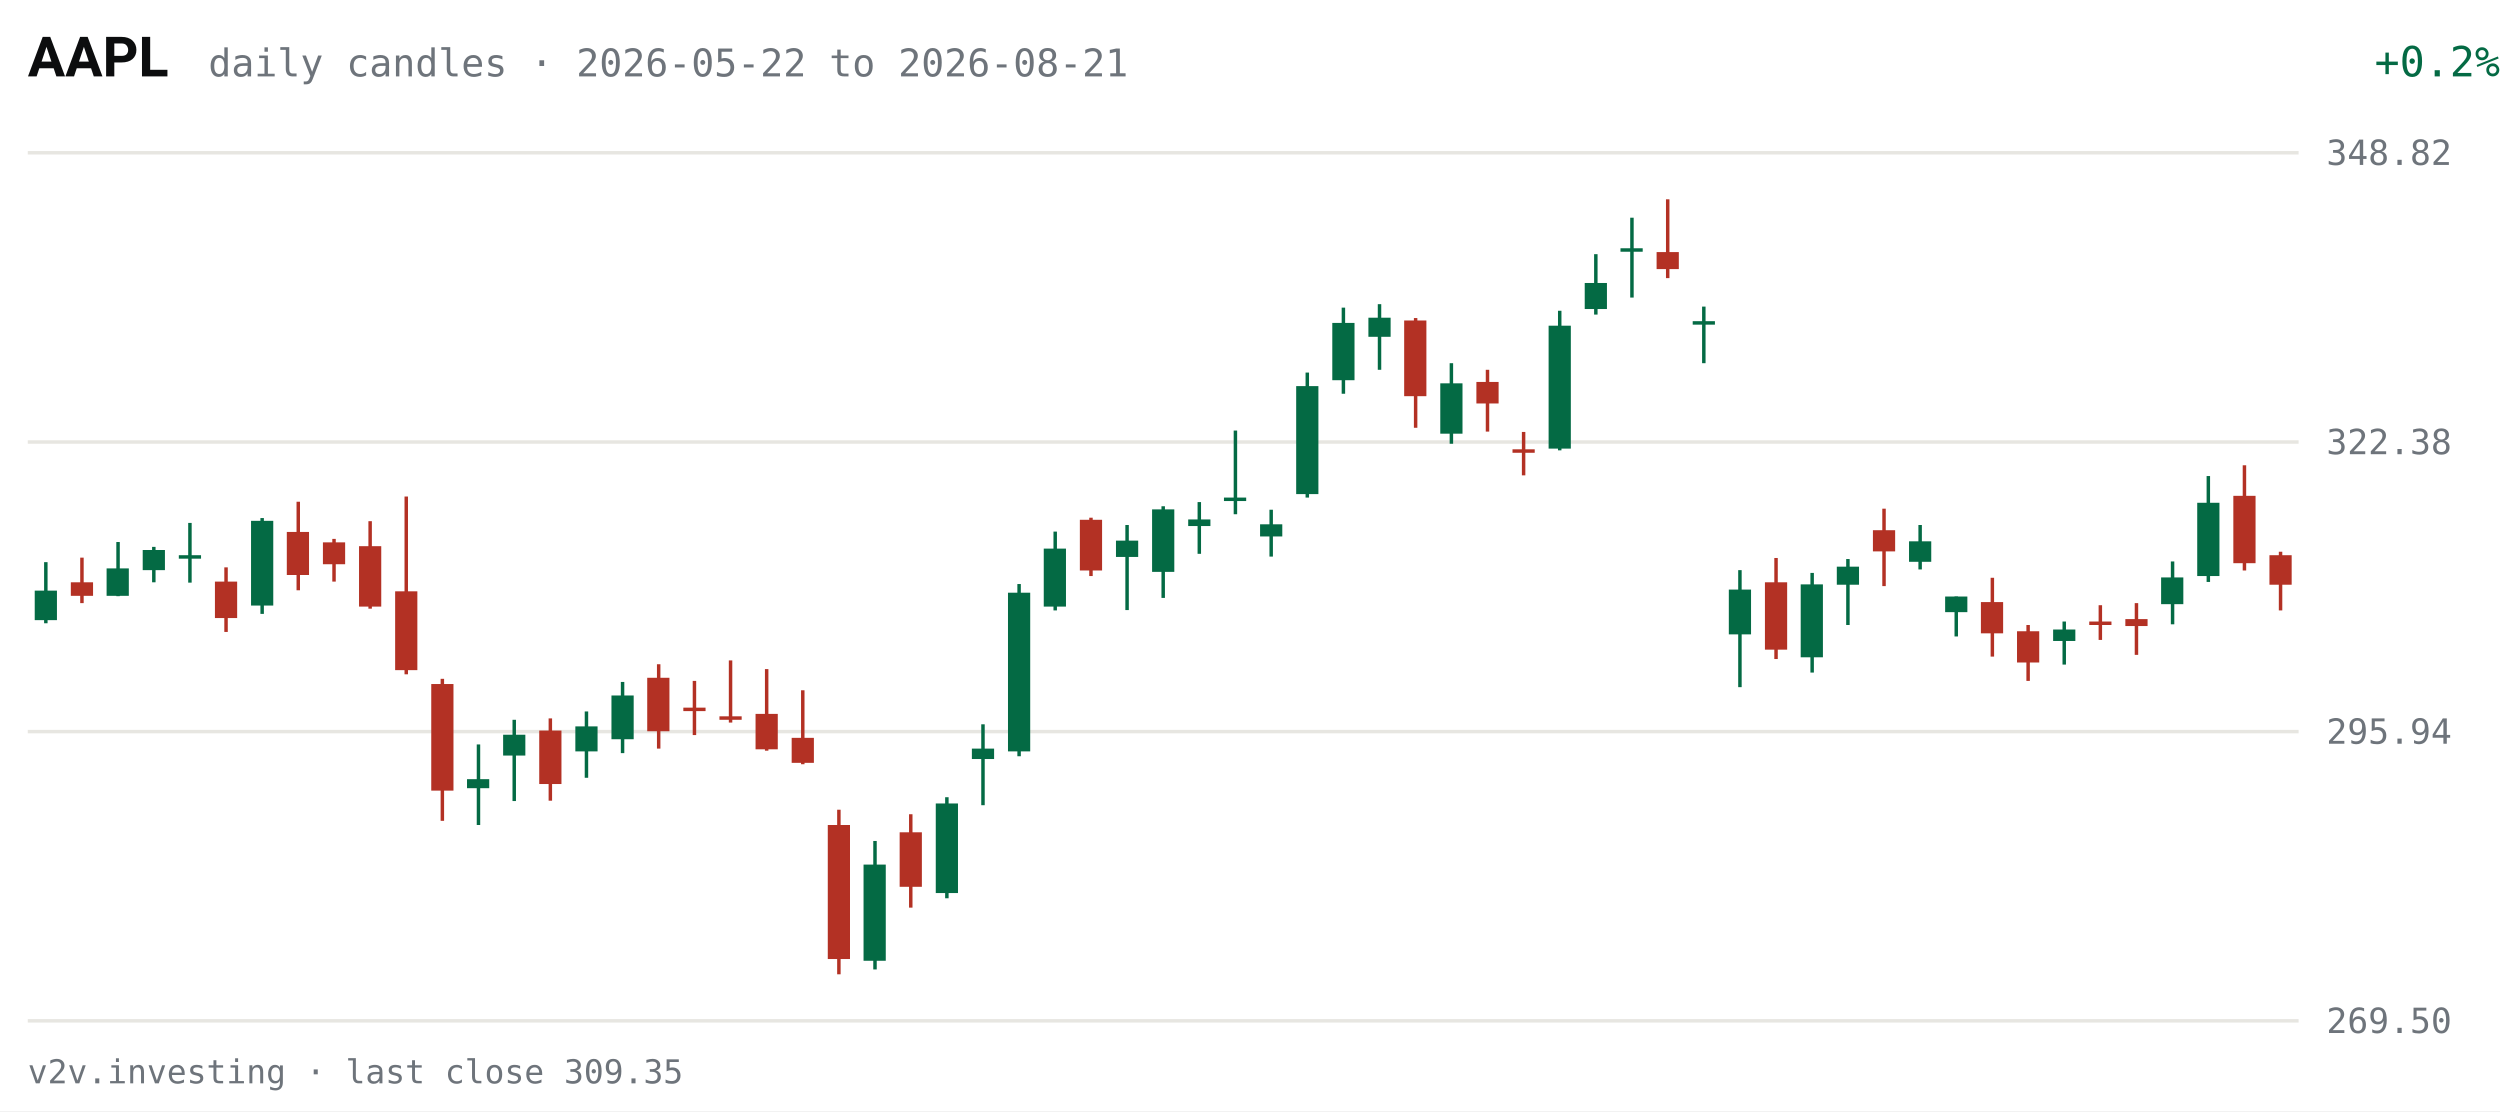
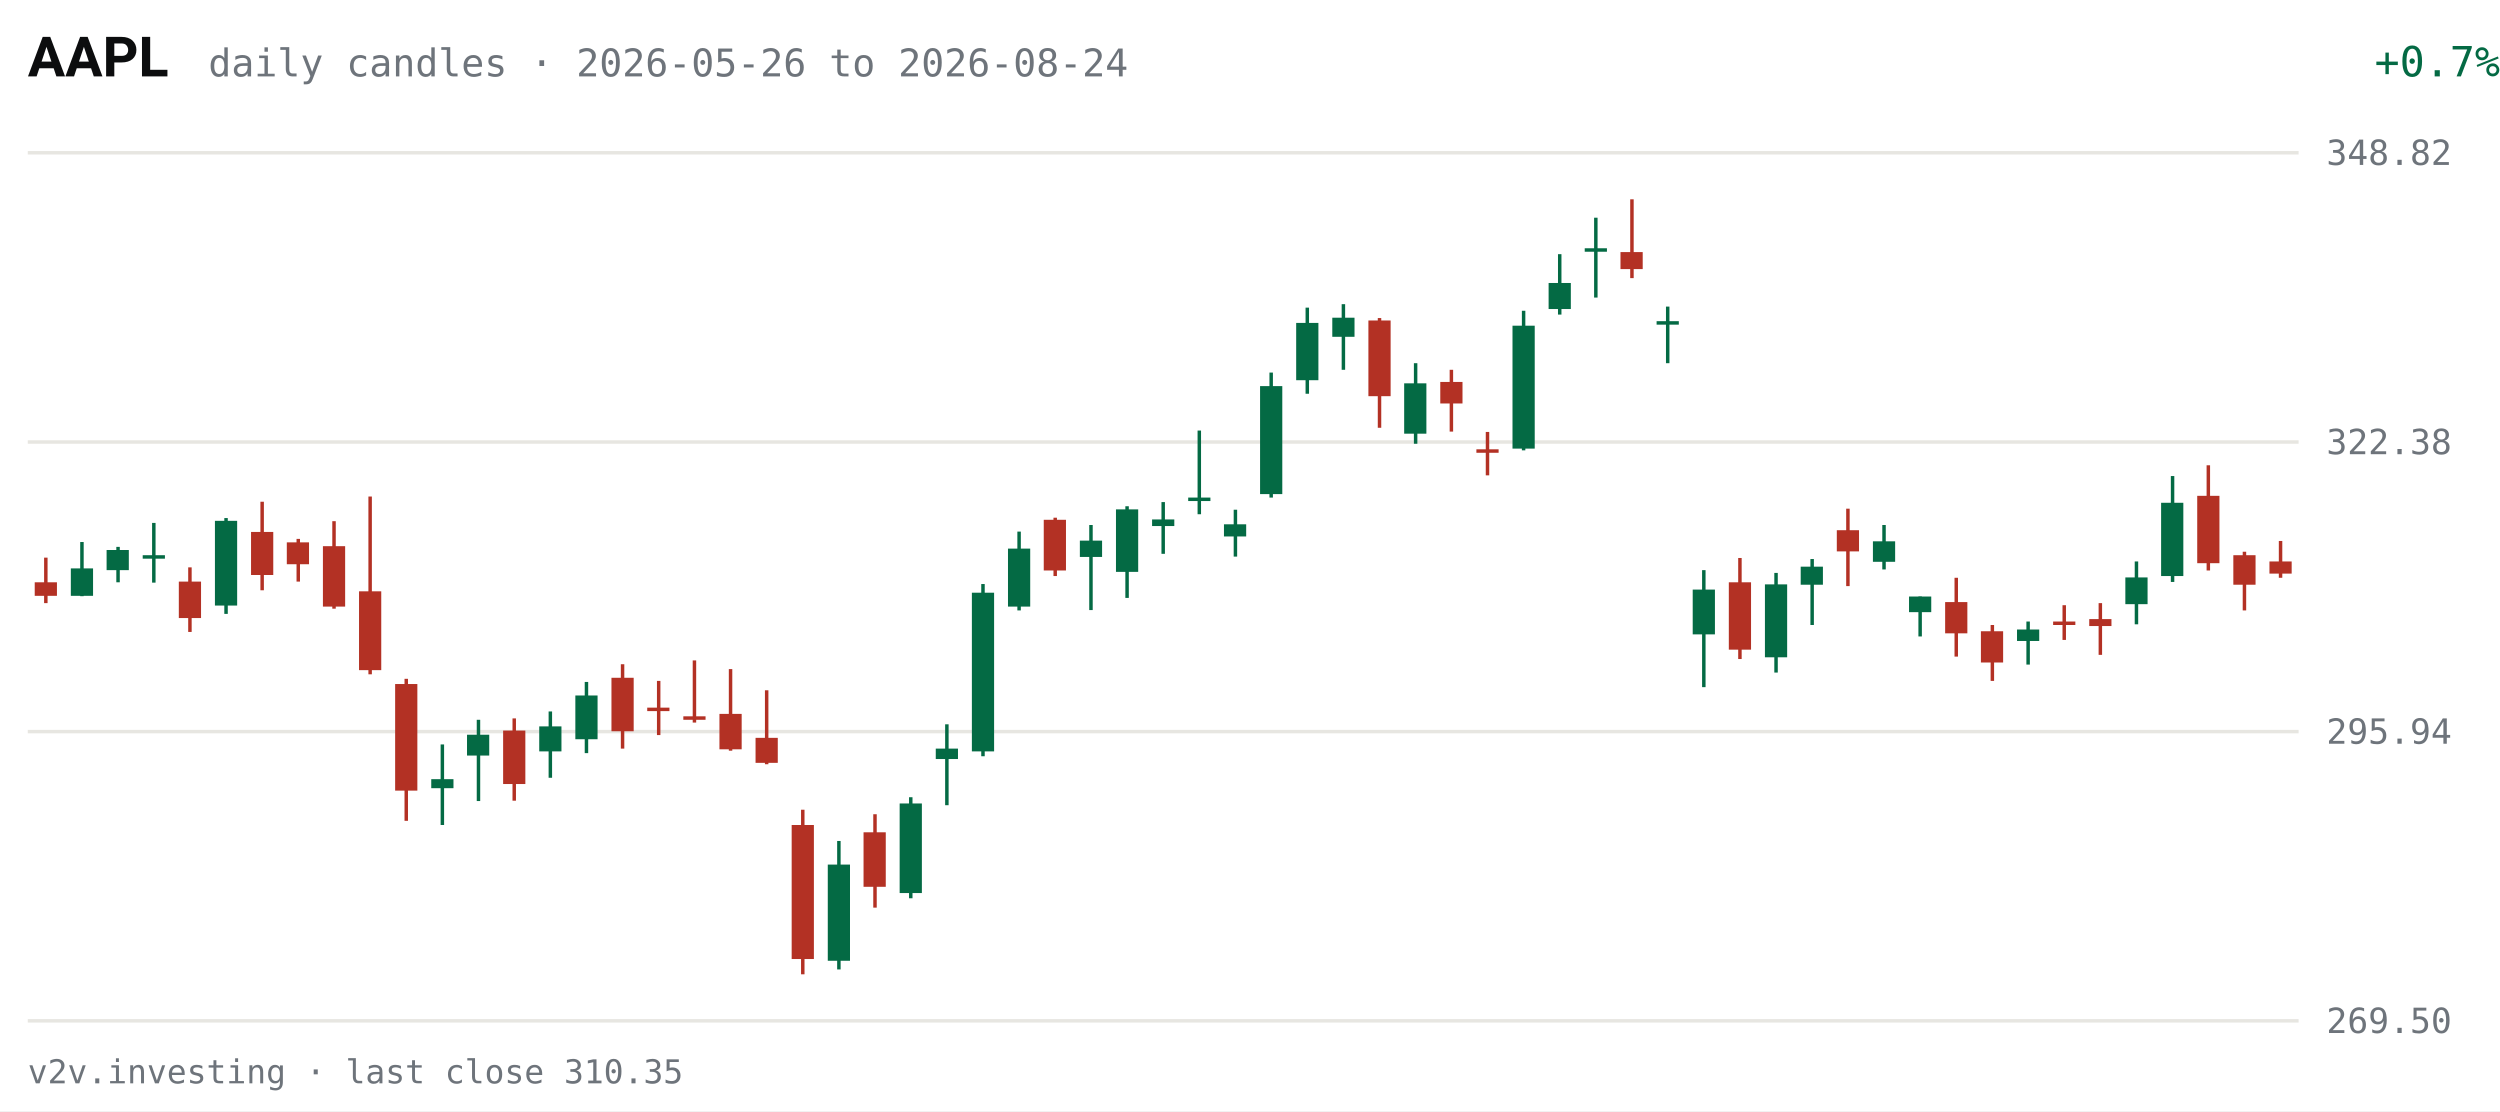
<svg xmlns="http://www.w3.org/2000/svg" viewBox="0 0 720 320" width="720" height="320" role="img" aria-label="AAPL daily candles, last 63 sessions">
  <rect width="720" height="320" fill="#FFFFFF" />
  <text x="8" y="22" fill="#0C0D0E" font-size="16" font-weight="600" font-family="system-ui,-apple-system,Segoe UI,Roboto,sans-serif">AAPL</text>
-   <text x="60" y="22" fill="#6E747B" font-size="11" font-family="ui-monospace,SFMono-Regular,Menlo,Consolas,monospace">daily candles · 2026-05-22 to 2026-08-21</text>
-   <text x="670" y="22" fill="#046A44" font-size="12" text-anchor="end" font-family="ui-monospace,SFMono-Regular,Menlo,Consolas,monospace" transform="translate(50,0)">+0.2%</text>
+   <text x="60" y="22" fill="#6E747B" font-size="11" font-family="ui-monospace,SFMono-Regular,Menlo,Consolas,monospace">daily candles · 2026-05-26 to 2026-08-24</text>
+   <text x="670" y="22" fill="#046A44" font-size="12" text-anchor="end" font-family="ui-monospace,SFMono-Regular,Menlo,Consolas,monospace" transform="translate(50,0)">+0.7%</text>
  <g font-family="ui-monospace,SFMono-Regular,Menlo,Consolas,monospace">
    <line x1="8" y1="294.0" x2="662" y2="294.0" stroke="#E7E6E1" stroke-width="1" />
    <text x="670" y="297.5" fill="#6E747B" font-size="10">269.50</text>
    <line x1="8" y1="210.7" x2="662" y2="210.7" stroke="#E7E6E1" stroke-width="1" />
    <text x="670" y="214.2" fill="#6E747B" font-size="10">295.94</text>
    <line x1="8" y1="127.3" x2="662" y2="127.3" stroke="#E7E6E1" stroke-width="1" />
    <text x="670" y="130.8" fill="#6E747B" font-size="10">322.38</text>
    <line x1="8" y1="44.0" x2="662" y2="44.0" stroke="#E7E6E1" stroke-width="1" />
    <text x="670" y="47.5" fill="#6E747B" font-size="10">348.82</text>
-     <line x1="13.2" y1="161.9" x2="13.2" y2="179.5" stroke="#046A44" stroke-width="1" />
-     <rect x="10.0" y="170.1" width="6.4" height="8.5" fill="#046A44" />
-     <line x1="23.6" y1="160.6" x2="23.6" y2="173.7" stroke="#B33124" stroke-width="1" />
-     <rect x="20.4" y="167.7" width="6.4" height="3.9" fill="#B33124" />
-     <line x1="34.0" y1="156.1" x2="34.0" y2="171.7" stroke="#046A44" stroke-width="1" />
-     <rect x="30.7" y="163.7" width="6.4" height="7.9" fill="#046A44" />
-     <line x1="44.3" y1="157.5" x2="44.3" y2="167.7" stroke="#046A44" stroke-width="1" />
-     <rect x="41.1" y="158.4" width="6.4" height="5.8" fill="#046A44" />
-     <line x1="54.7" y1="150.6" x2="54.7" y2="167.8" stroke="#046A44" stroke-width="1" />
-     <rect x="51.5" y="159.9" width="6.4" height="1.0" fill="#046A44" />
-     <line x1="65.1" y1="163.4" x2="65.1" y2="182.0" stroke="#B33124" stroke-width="1" />
-     <rect x="61.9" y="167.5" width="6.4" height="10.5" fill="#B33124" />
-     <line x1="75.5" y1="149.2" x2="75.5" y2="176.8" stroke="#046A44" stroke-width="1" />
-     <rect x="72.3" y="150.0" width="6.4" height="24.4" fill="#046A44" />
-     <line x1="85.9" y1="144.5" x2="85.9" y2="170.0" stroke="#B33124" stroke-width="1" />
-     <rect x="82.6" y="153.2" width="6.4" height="12.4" fill="#B33124" />
-     <line x1="96.2" y1="155.2" x2="96.2" y2="167.5" stroke="#B33124" stroke-width="1" />
-     <rect x="93.0" y="156.2" width="6.4" height="6.3" fill="#B33124" />
-     <line x1="106.6" y1="150.1" x2="106.6" y2="175.3" stroke="#B33124" stroke-width="1" />
-     <rect x="103.4" y="157.3" width="6.4" height="17.4" fill="#B33124" />
-     <line x1="117.0" y1="143.0" x2="117.0" y2="194.2" stroke="#B33124" stroke-width="1" />
-     <rect x="113.8" y="170.3" width="6.4" height="22.7" fill="#B33124" />
-     <line x1="127.4" y1="195.5" x2="127.4" y2="236.4" stroke="#B33124" stroke-width="1" />
-     <rect x="124.2" y="197.0" width="6.4" height="30.7" fill="#B33124" />
-     <line x1="137.8" y1="214.4" x2="137.8" y2="237.6" stroke="#046A44" stroke-width="1" />
-     <rect x="134.5" y="224.4" width="6.4" height="2.6" fill="#046A44" />
-     <line x1="148.1" y1="207.3" x2="148.1" y2="230.7" stroke="#046A44" stroke-width="1" />
-     <rect x="144.9" y="211.6" width="6.4" height="6.0" fill="#046A44" />
-     <line x1="158.5" y1="206.9" x2="158.5" y2="230.6" stroke="#B33124" stroke-width="1" />
-     <rect x="155.3" y="210.4" width="6.4" height="15.4" fill="#B33124" />
-     <line x1="168.9" y1="204.9" x2="168.9" y2="224.0" stroke="#046A44" stroke-width="1" />
-     <rect x="165.7" y="209.2" width="6.4" height="7.2" fill="#046A44" />
-     <line x1="179.3" y1="196.4" x2="179.3" y2="216.9" stroke="#046A44" stroke-width="1" />
-     <rect x="176.1" y="200.3" width="6.4" height="12.6" fill="#046A44" />
-     <line x1="189.7" y1="191.3" x2="189.7" y2="215.6" stroke="#B33124" stroke-width="1" />
-     <rect x="186.4" y="195.2" width="6.4" height="15.4" fill="#B33124" />
-     <line x1="200.0" y1="196.1" x2="200.0" y2="211.7" stroke="#B33124" stroke-width="1" />
-     <rect x="196.8" y="203.8" width="6.4" height="1.0" fill="#B33124" />
-     <line x1="210.4" y1="190.2" x2="210.4" y2="208.1" stroke="#B33124" stroke-width="1" />
-     <rect x="207.2" y="206.3" width="6.4" height="1.0" fill="#B33124" />
-     <line x1="220.8" y1="192.7" x2="220.8" y2="216.2" stroke="#B33124" stroke-width="1" />
-     <rect x="217.6" y="205.6" width="6.4" height="10.2" fill="#B33124" />
-     <line x1="231.2" y1="198.8" x2="231.2" y2="220.1" stroke="#B33124" stroke-width="1" />
-     <rect x="228.0" y="212.5" width="6.4" height="7.2" fill="#B33124" />
-     <line x1="241.6" y1="233.2" x2="241.6" y2="280.6" stroke="#B33124" stroke-width="1" />
-     <rect x="238.4" y="237.6" width="6.4" height="38.6" fill="#B33124" />
-     <line x1="252.0" y1="242.2" x2="252.0" y2="279.2" stroke="#046A44" stroke-width="1" />
-     <rect x="248.7" y="249.0" width="6.4" height="27.7" fill="#046A44" />
-     <line x1="262.3" y1="234.5" x2="262.3" y2="261.4" stroke="#B33124" stroke-width="1" />
-     <rect x="259.1" y="239.7" width="6.4" height="15.7" fill="#B33124" />
-     <line x1="272.7" y1="229.6" x2="272.7" y2="258.7" stroke="#046A44" stroke-width="1" />
-     <rect x="269.5" y="231.4" width="6.4" height="25.8" fill="#046A44" />
-     <line x1="283.1" y1="208.6" x2="283.1" y2="231.9" stroke="#046A44" stroke-width="1" />
-     <rect x="279.9" y="215.6" width="6.4" height="3.0" fill="#046A44" />
-     <line x1="293.5" y1="168.2" x2="293.5" y2="217.8" stroke="#046A44" stroke-width="1" />
-     <rect x="290.3" y="170.7" width="6.4" height="45.7" fill="#046A44" />
-     <line x1="303.9" y1="153.1" x2="303.9" y2="175.8" stroke="#046A44" stroke-width="1" />
-     <rect x="300.6" y="158.0" width="6.4" height="16.7" fill="#046A44" />
-     <line x1="314.2" y1="149.1" x2="314.2" y2="165.9" stroke="#B33124" stroke-width="1" />
-     <rect x="311.0" y="149.7" width="6.4" height="14.6" fill="#B33124" />
-     <line x1="324.6" y1="151.2" x2="324.6" y2="175.7" stroke="#046A44" stroke-width="1" />
-     <rect x="321.4" y="155.7" width="6.4" height="4.7" fill="#046A44" />
-     <line x1="335.0" y1="145.8" x2="335.0" y2="172.2" stroke="#046A44" stroke-width="1" />
-     <rect x="331.8" y="146.7" width="6.4" height="18.0" fill="#046A44" />
-     <line x1="345.4" y1="144.6" x2="345.4" y2="159.5" stroke="#046A44" stroke-width="1" />
-     <rect x="342.2" y="149.6" width="6.4" height="1.9" fill="#046A44" />
-     <line x1="355.8" y1="124.0" x2="355.8" y2="148.1" stroke="#046A44" stroke-width="1" />
-     <rect x="352.5" y="143.3" width="6.4" height="1.0" fill="#046A44" />
-     <line x1="366.1" y1="146.8" x2="366.1" y2="160.3" stroke="#046A44" stroke-width="1" />
-     <rect x="362.9" y="151.0" width="6.4" height="3.5" fill="#046A44" />
-     <line x1="376.5" y1="107.3" x2="376.5" y2="143.3" stroke="#046A44" stroke-width="1" />
-     <rect x="373.3" y="111.2" width="6.4" height="31.1" fill="#046A44" />
-     <line x1="386.9" y1="88.6" x2="386.9" y2="113.4" stroke="#046A44" stroke-width="1" />
-     <rect x="383.7" y="93.0" width="6.4" height="16.5" fill="#046A44" />
-     <line x1="397.3" y1="87.6" x2="397.3" y2="106.5" stroke="#046A44" stroke-width="1" />
-     <rect x="394.1" y="91.5" width="6.4" height="5.5" fill="#046A44" />
-     <line x1="407.7" y1="91.6" x2="407.7" y2="123.2" stroke="#B33124" stroke-width="1" />
-     <rect x="404.4" y="92.3" width="6.4" height="21.8" fill="#B33124" />
-     <line x1="418.0" y1="104.6" x2="418.0" y2="127.8" stroke="#046A44" stroke-width="1" />
-     <rect x="414.8" y="110.4" width="6.4" height="14.5" fill="#046A44" />
-     <line x1="428.4" y1="106.5" x2="428.4" y2="124.3" stroke="#B33124" stroke-width="1" />
-     <rect x="425.2" y="110.0" width="6.4" height="6.2" fill="#B33124" />
-     <line x1="438.8" y1="124.4" x2="438.8" y2="136.9" stroke="#B33124" stroke-width="1" />
-     <rect x="435.6" y="129.4" width="6.4" height="1.0" fill="#B33124" />
-     <line x1="449.2" y1="89.5" x2="449.2" y2="129.7" stroke="#046A44" stroke-width="1" />
-     <rect x="446.0" y="93.8" width="6.4" height="35.4" fill="#046A44" />
-     <line x1="459.6" y1="73.2" x2="459.6" y2="90.6" stroke="#046A44" stroke-width="1" />
-     <rect x="456.4" y="81.5" width="6.4" height="7.5" fill="#046A44" />
-     <line x1="470.0" y1="62.7" x2="470.0" y2="85.7" stroke="#046A44" stroke-width="1" />
-     <rect x="466.7" y="71.5" width="6.4" height="1.0" fill="#046A44" />
-     <line x1="480.3" y1="57.4" x2="480.3" y2="80.1" stroke="#B33124" stroke-width="1" />
-     <rect x="477.1" y="72.6" width="6.4" height="4.9" fill="#B33124" />
-     <line x1="490.7" y1="88.3" x2="490.7" y2="104.6" stroke="#046A44" stroke-width="1" />
-     <rect x="487.5" y="92.5" width="6.4" height="1.0" fill="#046A44" />
-     <line x1="501.1" y1="164.2" x2="501.1" y2="197.9" stroke="#046A44" stroke-width="1" />
-     <rect x="497.9" y="169.8" width="6.4" height="12.9" fill="#046A44" />
-     <line x1="511.5" y1="160.7" x2="511.5" y2="189.8" stroke="#B33124" stroke-width="1" />
-     <rect x="508.3" y="167.7" width="6.4" height="19.4" fill="#B33124" />
-     <line x1="521.9" y1="165.0" x2="521.9" y2="193.7" stroke="#046A44" stroke-width="1" />
-     <rect x="518.6" y="168.3" width="6.4" height="21.0" fill="#046A44" />
-     <line x1="532.2" y1="161.0" x2="532.2" y2="180.0" stroke="#046A44" stroke-width="1" />
-     <rect x="529.0" y="163.2" width="6.4" height="5.2" fill="#046A44" />
-     <line x1="542.6" y1="146.5" x2="542.6" y2="168.8" stroke="#B33124" stroke-width="1" />
-     <rect x="539.4" y="152.7" width="6.4" height="6.1" fill="#B33124" />
-     <line x1="553.0" y1="151.2" x2="553.0" y2="164.0" stroke="#046A44" stroke-width="1" />
-     <rect x="549.8" y="155.9" width="6.4" height="5.9" fill="#046A44" />
-     <line x1="563.4" y1="171.8" x2="563.4" y2="183.3" stroke="#046A44" stroke-width="1" />
-     <rect x="560.2" y="171.8" width="6.4" height="4.5" fill="#046A44" />
-     <line x1="573.8" y1="166.4" x2="573.8" y2="189.1" stroke="#B33124" stroke-width="1" />
-     <rect x="570.5" y="173.4" width="6.4" height="9.0" fill="#B33124" />
-     <line x1="584.1" y1="180.0" x2="584.1" y2="196.1" stroke="#B33124" stroke-width="1" />
-     <rect x="580.9" y="181.8" width="6.4" height="9.0" fill="#B33124" />
-     <line x1="594.5" y1="179.0" x2="594.5" y2="191.4" stroke="#046A44" stroke-width="1" />
-     <rect x="591.3" y="181.3" width="6.4" height="3.3" fill="#046A44" />
-     <line x1="604.9" y1="174.3" x2="604.9" y2="184.3" stroke="#B33124" stroke-width="1" />
-     <rect x="601.7" y="179.0" width="6.4" height="1.0" fill="#B33124" />
-     <line x1="615.3" y1="173.7" x2="615.3" y2="188.6" stroke="#B33124" stroke-width="1" />
-     <rect x="612.1" y="178.3" width="6.4" height="2.0" fill="#B33124" />
-     <line x1="625.7" y1="161.7" x2="625.7" y2="179.8" stroke="#046A44" stroke-width="1" />
-     <rect x="622.4" y="166.3" width="6.4" height="7.7" fill="#046A44" />
-     <line x1="636.0" y1="137.1" x2="636.0" y2="167.6" stroke="#046A44" stroke-width="1" />
-     <rect x="632.8" y="144.8" width="6.4" height="21.1" fill="#046A44" />
-     <line x1="646.4" y1="134.0" x2="646.4" y2="164.3" stroke="#B33124" stroke-width="1" />
-     <rect x="643.2" y="142.8" width="6.4" height="19.4" fill="#B33124" />
-     <line x1="656.8" y1="158.9" x2="656.8" y2="175.8" stroke="#B33124" stroke-width="1" />
-     <rect x="653.6" y="159.9" width="6.4" height="8.5" fill="#B33124" />
+     <line x1="13.2" y1="160.6" x2="13.2" y2="173.7" stroke="#B33124" stroke-width="1" />
+     <rect x="10.0" y="167.7" width="6.4" height="3.9" fill="#B33124" />
+     <line x1="23.6" y1="156.1" x2="23.6" y2="171.7" stroke="#046A44" stroke-width="1" />
+     <rect x="20.4" y="163.7" width="6.4" height="7.9" fill="#046A44" />
+     <line x1="34.0" y1="157.5" x2="34.0" y2="167.7" stroke="#046A44" stroke-width="1" />
+     <rect x="30.7" y="158.4" width="6.4" height="5.8" fill="#046A44" />
+     <line x1="44.3" y1="150.6" x2="44.3" y2="167.8" stroke="#046A44" stroke-width="1" />
+     <rect x="41.1" y="159.9" width="6.4" height="1.0" fill="#046A44" />
+     <line x1="54.7" y1="163.4" x2="54.7" y2="182.0" stroke="#B33124" stroke-width="1" />
+     <rect x="51.5" y="167.5" width="6.4" height="10.5" fill="#B33124" />
+     <line x1="65.1" y1="149.2" x2="65.1" y2="176.8" stroke="#046A44" stroke-width="1" />
+     <rect x="61.9" y="150.0" width="6.4" height="24.4" fill="#046A44" />
+     <line x1="75.5" y1="144.5" x2="75.5" y2="170.0" stroke="#B33124" stroke-width="1" />
+     <rect x="72.3" y="153.2" width="6.4" height="12.4" fill="#B33124" />
+     <line x1="85.9" y1="155.2" x2="85.9" y2="167.5" stroke="#B33124" stroke-width="1" />
+     <rect x="82.6" y="156.2" width="6.4" height="6.3" fill="#B33124" />
+     <line x1="96.2" y1="150.1" x2="96.2" y2="175.3" stroke="#B33124" stroke-width="1" />
+     <rect x="93.0" y="157.3" width="6.4" height="17.4" fill="#B33124" />
+     <line x1="106.6" y1="143.0" x2="106.6" y2="194.2" stroke="#B33124" stroke-width="1" />
+     <rect x="103.4" y="170.3" width="6.4" height="22.7" fill="#B33124" />
+     <line x1="117.0" y1="195.5" x2="117.0" y2="236.4" stroke="#B33124" stroke-width="1" />
+     <rect x="113.8" y="197.0" width="6.4" height="30.7" fill="#B33124" />
+     <line x1="127.4" y1="214.4" x2="127.4" y2="237.6" stroke="#046A44" stroke-width="1" />
+     <rect x="124.2" y="224.4" width="6.4" height="2.6" fill="#046A44" />
+     <line x1="137.8" y1="207.3" x2="137.8" y2="230.7" stroke="#046A44" stroke-width="1" />
+     <rect x="134.5" y="211.6" width="6.4" height="6.0" fill="#046A44" />
+     <line x1="148.1" y1="206.9" x2="148.1" y2="230.6" stroke="#B33124" stroke-width="1" />
+     <rect x="144.9" y="210.4" width="6.4" height="15.4" fill="#B33124" />
+     <line x1="158.5" y1="204.9" x2="158.5" y2="224.0" stroke="#046A44" stroke-width="1" />
+     <rect x="155.3" y="209.2" width="6.4" height="7.2" fill="#046A44" />
+     <line x1="168.9" y1="196.4" x2="168.9" y2="216.9" stroke="#046A44" stroke-width="1" />
+     <rect x="165.7" y="200.3" width="6.4" height="12.6" fill="#046A44" />
+     <line x1="179.3" y1="191.3" x2="179.3" y2="215.6" stroke="#B33124" stroke-width="1" />
+     <rect x="176.1" y="195.2" width="6.4" height="15.4" fill="#B33124" />
+     <line x1="189.7" y1="196.1" x2="189.7" y2="211.7" stroke="#B33124" stroke-width="1" />
+     <rect x="186.4" y="203.8" width="6.4" height="1.0" fill="#B33124" />
+     <line x1="200.0" y1="190.2" x2="200.0" y2="208.1" stroke="#B33124" stroke-width="1" />
+     <rect x="196.8" y="206.3" width="6.4" height="1.0" fill="#B33124" />
+     <line x1="210.4" y1="192.7" x2="210.4" y2="216.2" stroke="#B33124" stroke-width="1" />
+     <rect x="207.2" y="205.6" width="6.4" height="10.2" fill="#B33124" />
+     <line x1="220.8" y1="198.8" x2="220.8" y2="220.1" stroke="#B33124" stroke-width="1" />
+     <rect x="217.6" y="212.5" width="6.4" height="7.2" fill="#B33124" />
+     <line x1="231.2" y1="233.2" x2="231.2" y2="280.6" stroke="#B33124" stroke-width="1" />
+     <rect x="228.0" y="237.6" width="6.4" height="38.6" fill="#B33124" />
+     <line x1="241.6" y1="242.2" x2="241.6" y2="279.2" stroke="#046A44" stroke-width="1" />
+     <rect x="238.4" y="249.0" width="6.4" height="27.7" fill="#046A44" />
+     <line x1="252.0" y1="234.5" x2="252.0" y2="261.4" stroke="#B33124" stroke-width="1" />
+     <rect x="248.7" y="239.7" width="6.4" height="15.7" fill="#B33124" />
+     <line x1="262.3" y1="229.6" x2="262.3" y2="258.7" stroke="#046A44" stroke-width="1" />
+     <rect x="259.1" y="231.4" width="6.4" height="25.8" fill="#046A44" />
+     <line x1="272.7" y1="208.6" x2="272.7" y2="231.9" stroke="#046A44" stroke-width="1" />
+     <rect x="269.5" y="215.6" width="6.4" height="3.0" fill="#046A44" />
+     <line x1="283.1" y1="168.2" x2="283.1" y2="217.8" stroke="#046A44" stroke-width="1" />
+     <rect x="279.9" y="170.7" width="6.4" height="45.7" fill="#046A44" />
+     <line x1="293.5" y1="153.1" x2="293.5" y2="175.8" stroke="#046A44" stroke-width="1" />
+     <rect x="290.3" y="158.0" width="6.4" height="16.7" fill="#046A44" />
+     <line x1="303.9" y1="149.1" x2="303.9" y2="165.9" stroke="#B33124" stroke-width="1" />
+     <rect x="300.6" y="149.7" width="6.4" height="14.6" fill="#B33124" />
+     <line x1="314.2" y1="151.2" x2="314.2" y2="175.7" stroke="#046A44" stroke-width="1" />
+     <rect x="311.0" y="155.7" width="6.4" height="4.7" fill="#046A44" />
+     <line x1="324.6" y1="145.8" x2="324.6" y2="172.2" stroke="#046A44" stroke-width="1" />
+     <rect x="321.4" y="146.7" width="6.4" height="18.0" fill="#046A44" />
+     <line x1="335.0" y1="144.6" x2="335.0" y2="159.5" stroke="#046A44" stroke-width="1" />
+     <rect x="331.8" y="149.6" width="6.4" height="1.9" fill="#046A44" />
+     <line x1="345.4" y1="124.0" x2="345.4" y2="148.1" stroke="#046A44" stroke-width="1" />
+     <rect x="342.2" y="143.3" width="6.4" height="1.0" fill="#046A44" />
+     <line x1="355.8" y1="146.8" x2="355.8" y2="160.3" stroke="#046A44" stroke-width="1" />
+     <rect x="352.5" y="151.0" width="6.4" height="3.5" fill="#046A44" />
+     <line x1="366.1" y1="107.3" x2="366.1" y2="143.3" stroke="#046A44" stroke-width="1" />
+     <rect x="362.9" y="111.2" width="6.4" height="31.1" fill="#046A44" />
+     <line x1="376.5" y1="88.6" x2="376.5" y2="113.4" stroke="#046A44" stroke-width="1" />
+     <rect x="373.3" y="93.0" width="6.4" height="16.5" fill="#046A44" />
+     <line x1="386.9" y1="87.6" x2="386.9" y2="106.5" stroke="#046A44" stroke-width="1" />
+     <rect x="383.7" y="91.5" width="6.4" height="5.5" fill="#046A44" />
+     <line x1="397.3" y1="91.6" x2="397.3" y2="123.2" stroke="#B33124" stroke-width="1" />
+     <rect x="394.1" y="92.3" width="6.4" height="21.8" fill="#B33124" />
+     <line x1="407.7" y1="104.6" x2="407.7" y2="127.8" stroke="#046A44" stroke-width="1" />
+     <rect x="404.4" y="110.4" width="6.4" height="14.5" fill="#046A44" />
+     <line x1="418.0" y1="106.5" x2="418.0" y2="124.3" stroke="#B33124" stroke-width="1" />
+     <rect x="414.8" y="110.0" width="6.4" height="6.2" fill="#B33124" />
+     <line x1="428.4" y1="124.4" x2="428.4" y2="136.9" stroke="#B33124" stroke-width="1" />
+     <rect x="425.2" y="129.4" width="6.4" height="1.0" fill="#B33124" />
+     <line x1="438.8" y1="89.5" x2="438.8" y2="129.7" stroke="#046A44" stroke-width="1" />
+     <rect x="435.6" y="93.8" width="6.4" height="35.4" fill="#046A44" />
+     <line x1="449.2" y1="73.2" x2="449.2" y2="90.6" stroke="#046A44" stroke-width="1" />
+     <rect x="446.0" y="81.5" width="6.4" height="7.5" fill="#046A44" />
+     <line x1="459.6" y1="62.7" x2="459.6" y2="85.7" stroke="#046A44" stroke-width="1" />
+     <rect x="456.4" y="71.5" width="6.4" height="1.0" fill="#046A44" />
+     <line x1="470.0" y1="57.4" x2="470.0" y2="80.1" stroke="#B33124" stroke-width="1" />
+     <rect x="466.7" y="72.6" width="6.4" height="4.9" fill="#B33124" />
+     <line x1="480.3" y1="88.3" x2="480.3" y2="104.6" stroke="#046A44" stroke-width="1" />
+     <rect x="477.1" y="92.5" width="6.4" height="1.0" fill="#046A44" />
+     <line x1="490.7" y1="164.2" x2="490.7" y2="197.9" stroke="#046A44" stroke-width="1" />
+     <rect x="487.5" y="169.8" width="6.4" height="12.9" fill="#046A44" />
+     <line x1="501.1" y1="160.7" x2="501.1" y2="189.8" stroke="#B33124" stroke-width="1" />
+     <rect x="497.9" y="167.7" width="6.4" height="19.4" fill="#B33124" />
+     <line x1="511.5" y1="165.0" x2="511.5" y2="193.7" stroke="#046A44" stroke-width="1" />
+     <rect x="508.3" y="168.3" width="6.4" height="21.0" fill="#046A44" />
+     <line x1="521.9" y1="161.0" x2="521.9" y2="180.0" stroke="#046A44" stroke-width="1" />
+     <rect x="518.6" y="163.2" width="6.4" height="5.2" fill="#046A44" />
+     <line x1="532.2" y1="146.5" x2="532.2" y2="168.8" stroke="#B33124" stroke-width="1" />
+     <rect x="529.0" y="152.7" width="6.4" height="6.1" fill="#B33124" />
+     <line x1="542.6" y1="151.2" x2="542.6" y2="164.0" stroke="#046A44" stroke-width="1" />
+     <rect x="539.4" y="155.9" width="6.4" height="5.9" fill="#046A44" />
+     <line x1="553.0" y1="171.8" x2="553.0" y2="183.3" stroke="#046A44" stroke-width="1" />
+     <rect x="549.8" y="171.8" width="6.4" height="4.5" fill="#046A44" />
+     <line x1="563.4" y1="166.4" x2="563.4" y2="189.1" stroke="#B33124" stroke-width="1" />
+     <rect x="560.2" y="173.4" width="6.4" height="9.0" fill="#B33124" />
+     <line x1="573.8" y1="180.0" x2="573.8" y2="196.1" stroke="#B33124" stroke-width="1" />
+     <rect x="570.5" y="181.8" width="6.4" height="9.0" fill="#B33124" />
+     <line x1="584.1" y1="179.0" x2="584.1" y2="191.4" stroke="#046A44" stroke-width="1" />
+     <rect x="580.9" y="181.3" width="6.4" height="3.3" fill="#046A44" />
+     <line x1="594.5" y1="174.3" x2="594.5" y2="184.3" stroke="#B33124" stroke-width="1" />
+     <rect x="591.3" y="179.0" width="6.4" height="1.0" fill="#B33124" />
+     <line x1="604.9" y1="173.7" x2="604.9" y2="188.6" stroke="#B33124" stroke-width="1" />
+     <rect x="601.7" y="178.3" width="6.4" height="2.0" fill="#B33124" />
+     <line x1="615.3" y1="161.7" x2="615.3" y2="179.8" stroke="#046A44" stroke-width="1" />
+     <rect x="612.1" y="166.3" width="6.4" height="7.7" fill="#046A44" />
+     <line x1="625.7" y1="137.1" x2="625.7" y2="167.6" stroke="#046A44" stroke-width="1" />
+     <rect x="622.4" y="144.8" width="6.4" height="21.1" fill="#046A44" />
+     <line x1="636.0" y1="134.0" x2="636.0" y2="164.3" stroke="#B33124" stroke-width="1" />
+     <rect x="632.8" y="142.8" width="6.4" height="19.4" fill="#B33124" />
+     <line x1="646.4" y1="158.9" x2="646.4" y2="175.8" stroke="#B33124" stroke-width="1" />
+     <rect x="643.2" y="159.9" width="6.4" height="8.5" fill="#B33124" />
+     <line x1="656.8" y1="155.8" x2="656.8" y2="166.4" stroke="#B33124" stroke-width="1" />
+     <rect x="653.6" y="161.7" width="6.4" height="3.5" fill="#B33124" />
  </g>
-   <text x="8" y="312" fill="#6E747B" font-size="9.5" font-family="ui-monospace,SFMono-Regular,Menlo,Consolas,monospace">v2v.investing · last close 309.35</text>
+   <text x="8" y="312" fill="#6E747B" font-size="9.5" font-family="ui-monospace,SFMono-Regular,Menlo,Consolas,monospace">v2v.investing · last close 310.35</text>
</svg>
